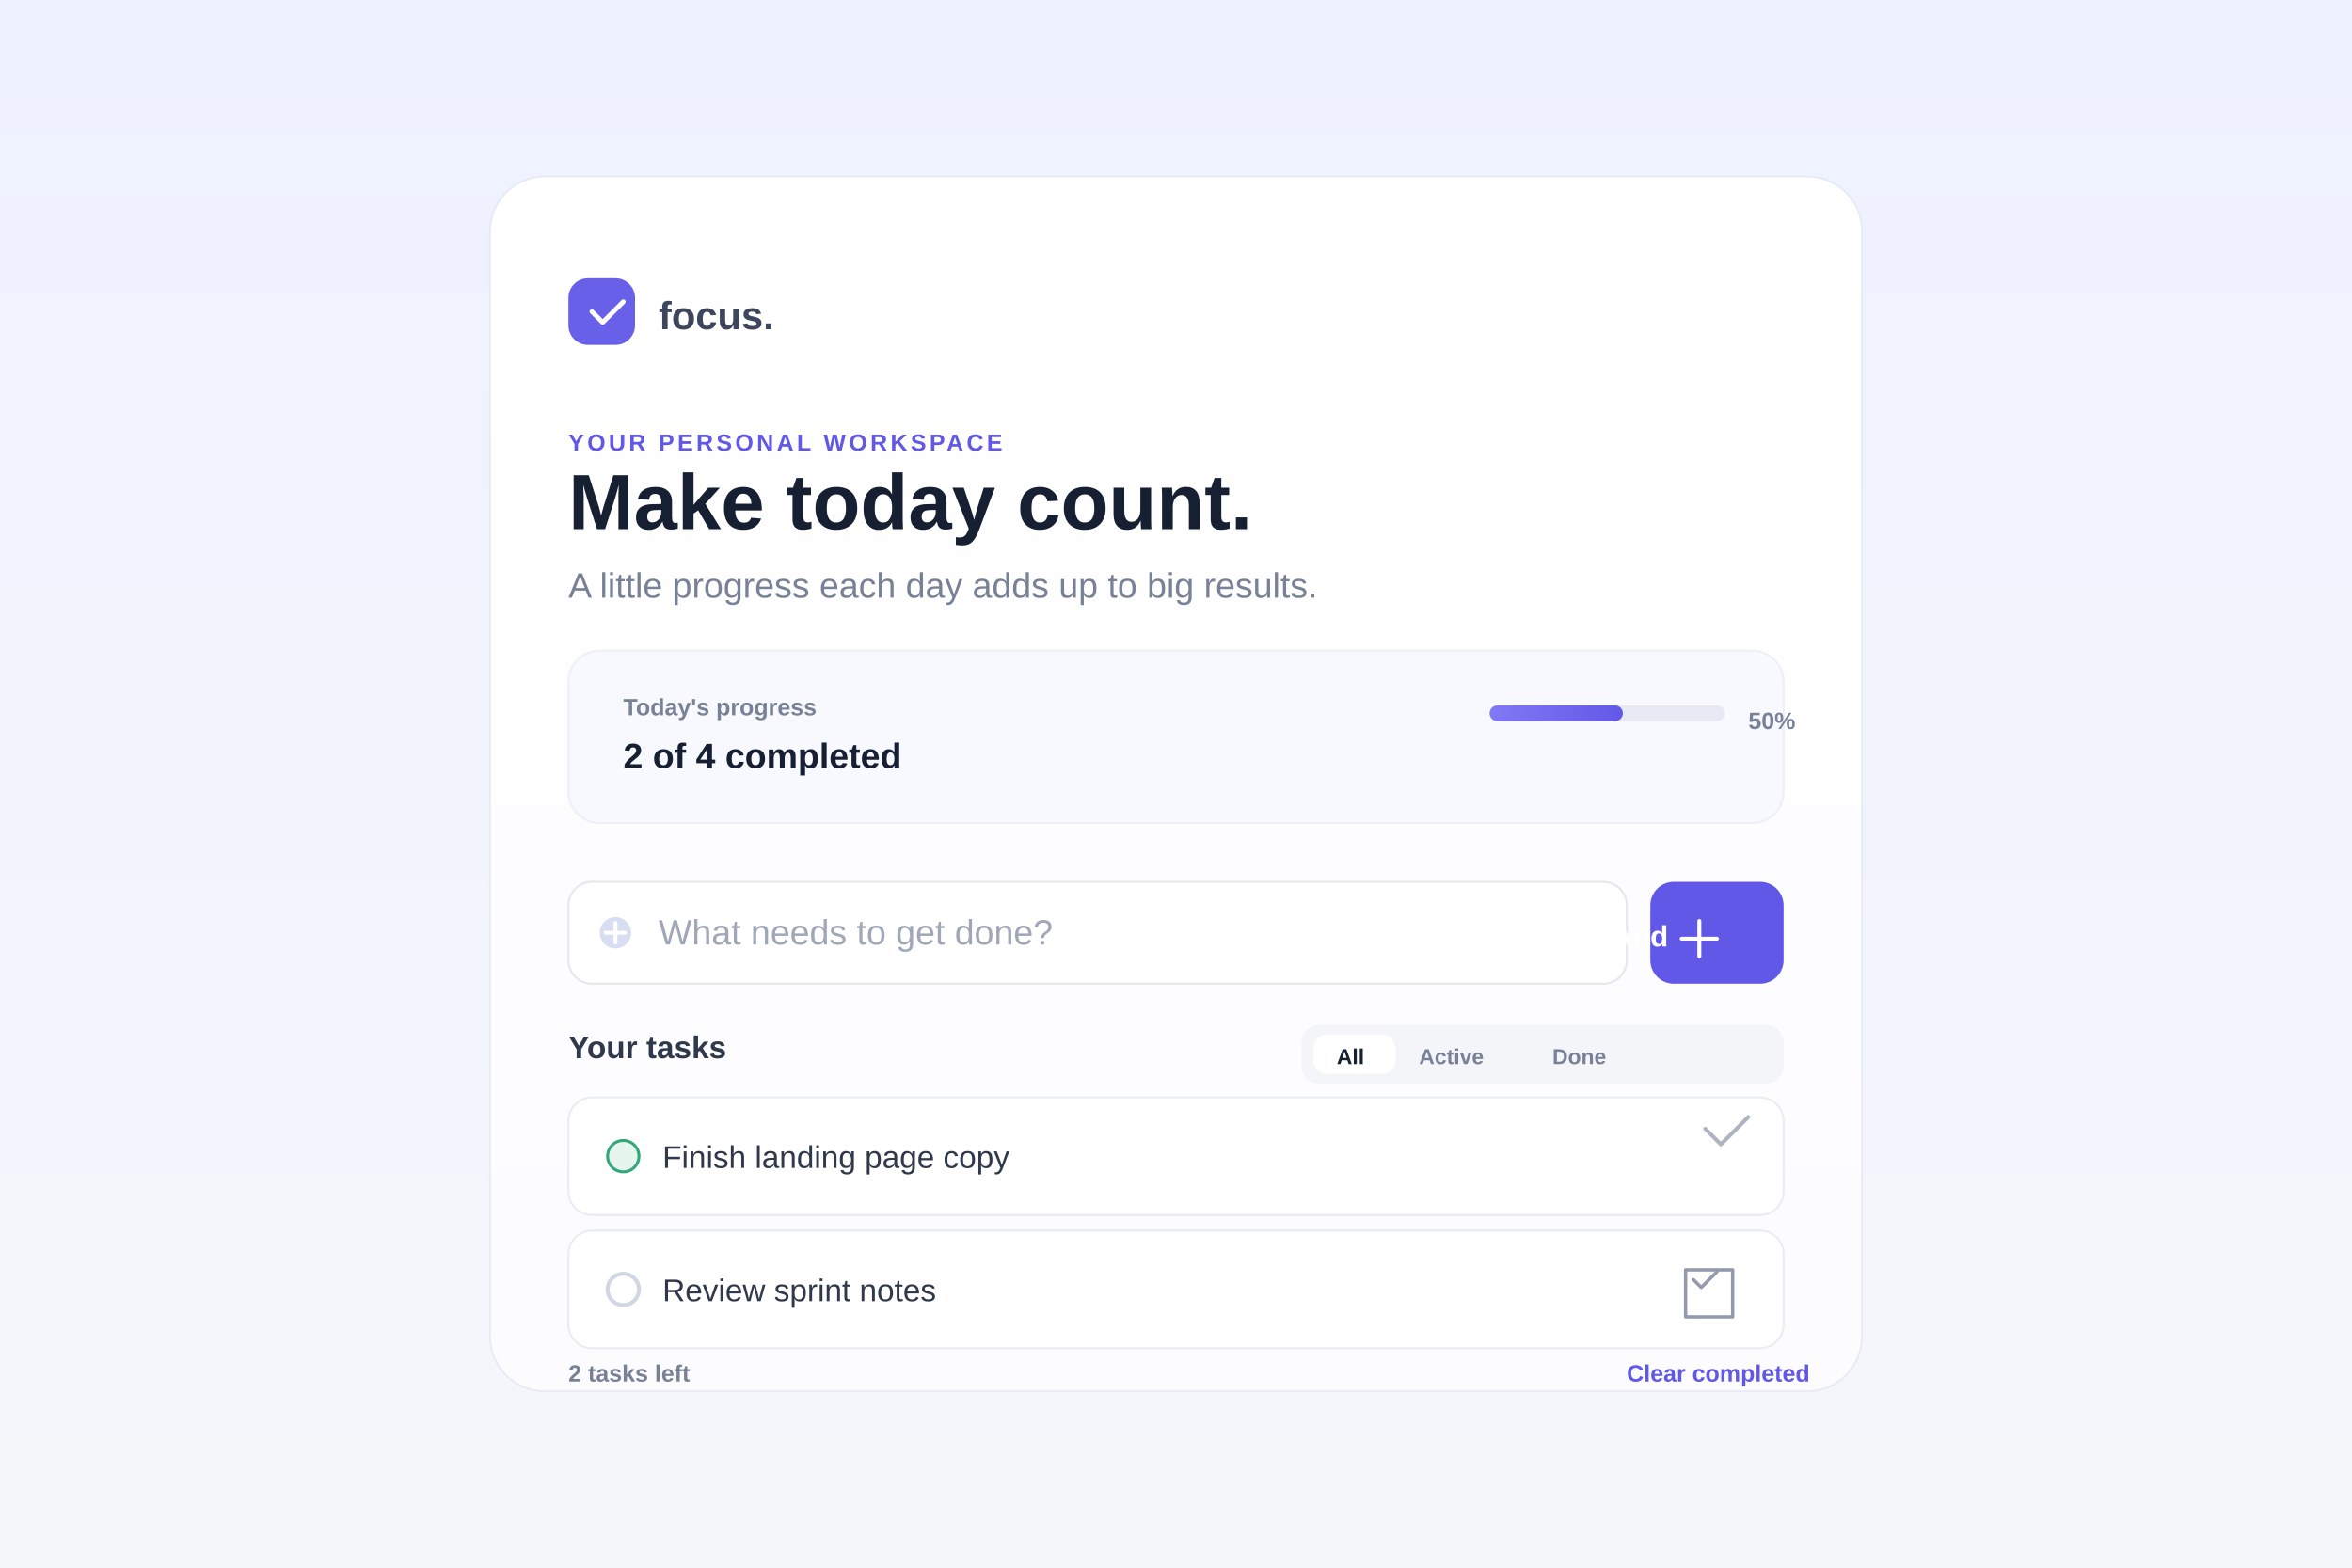
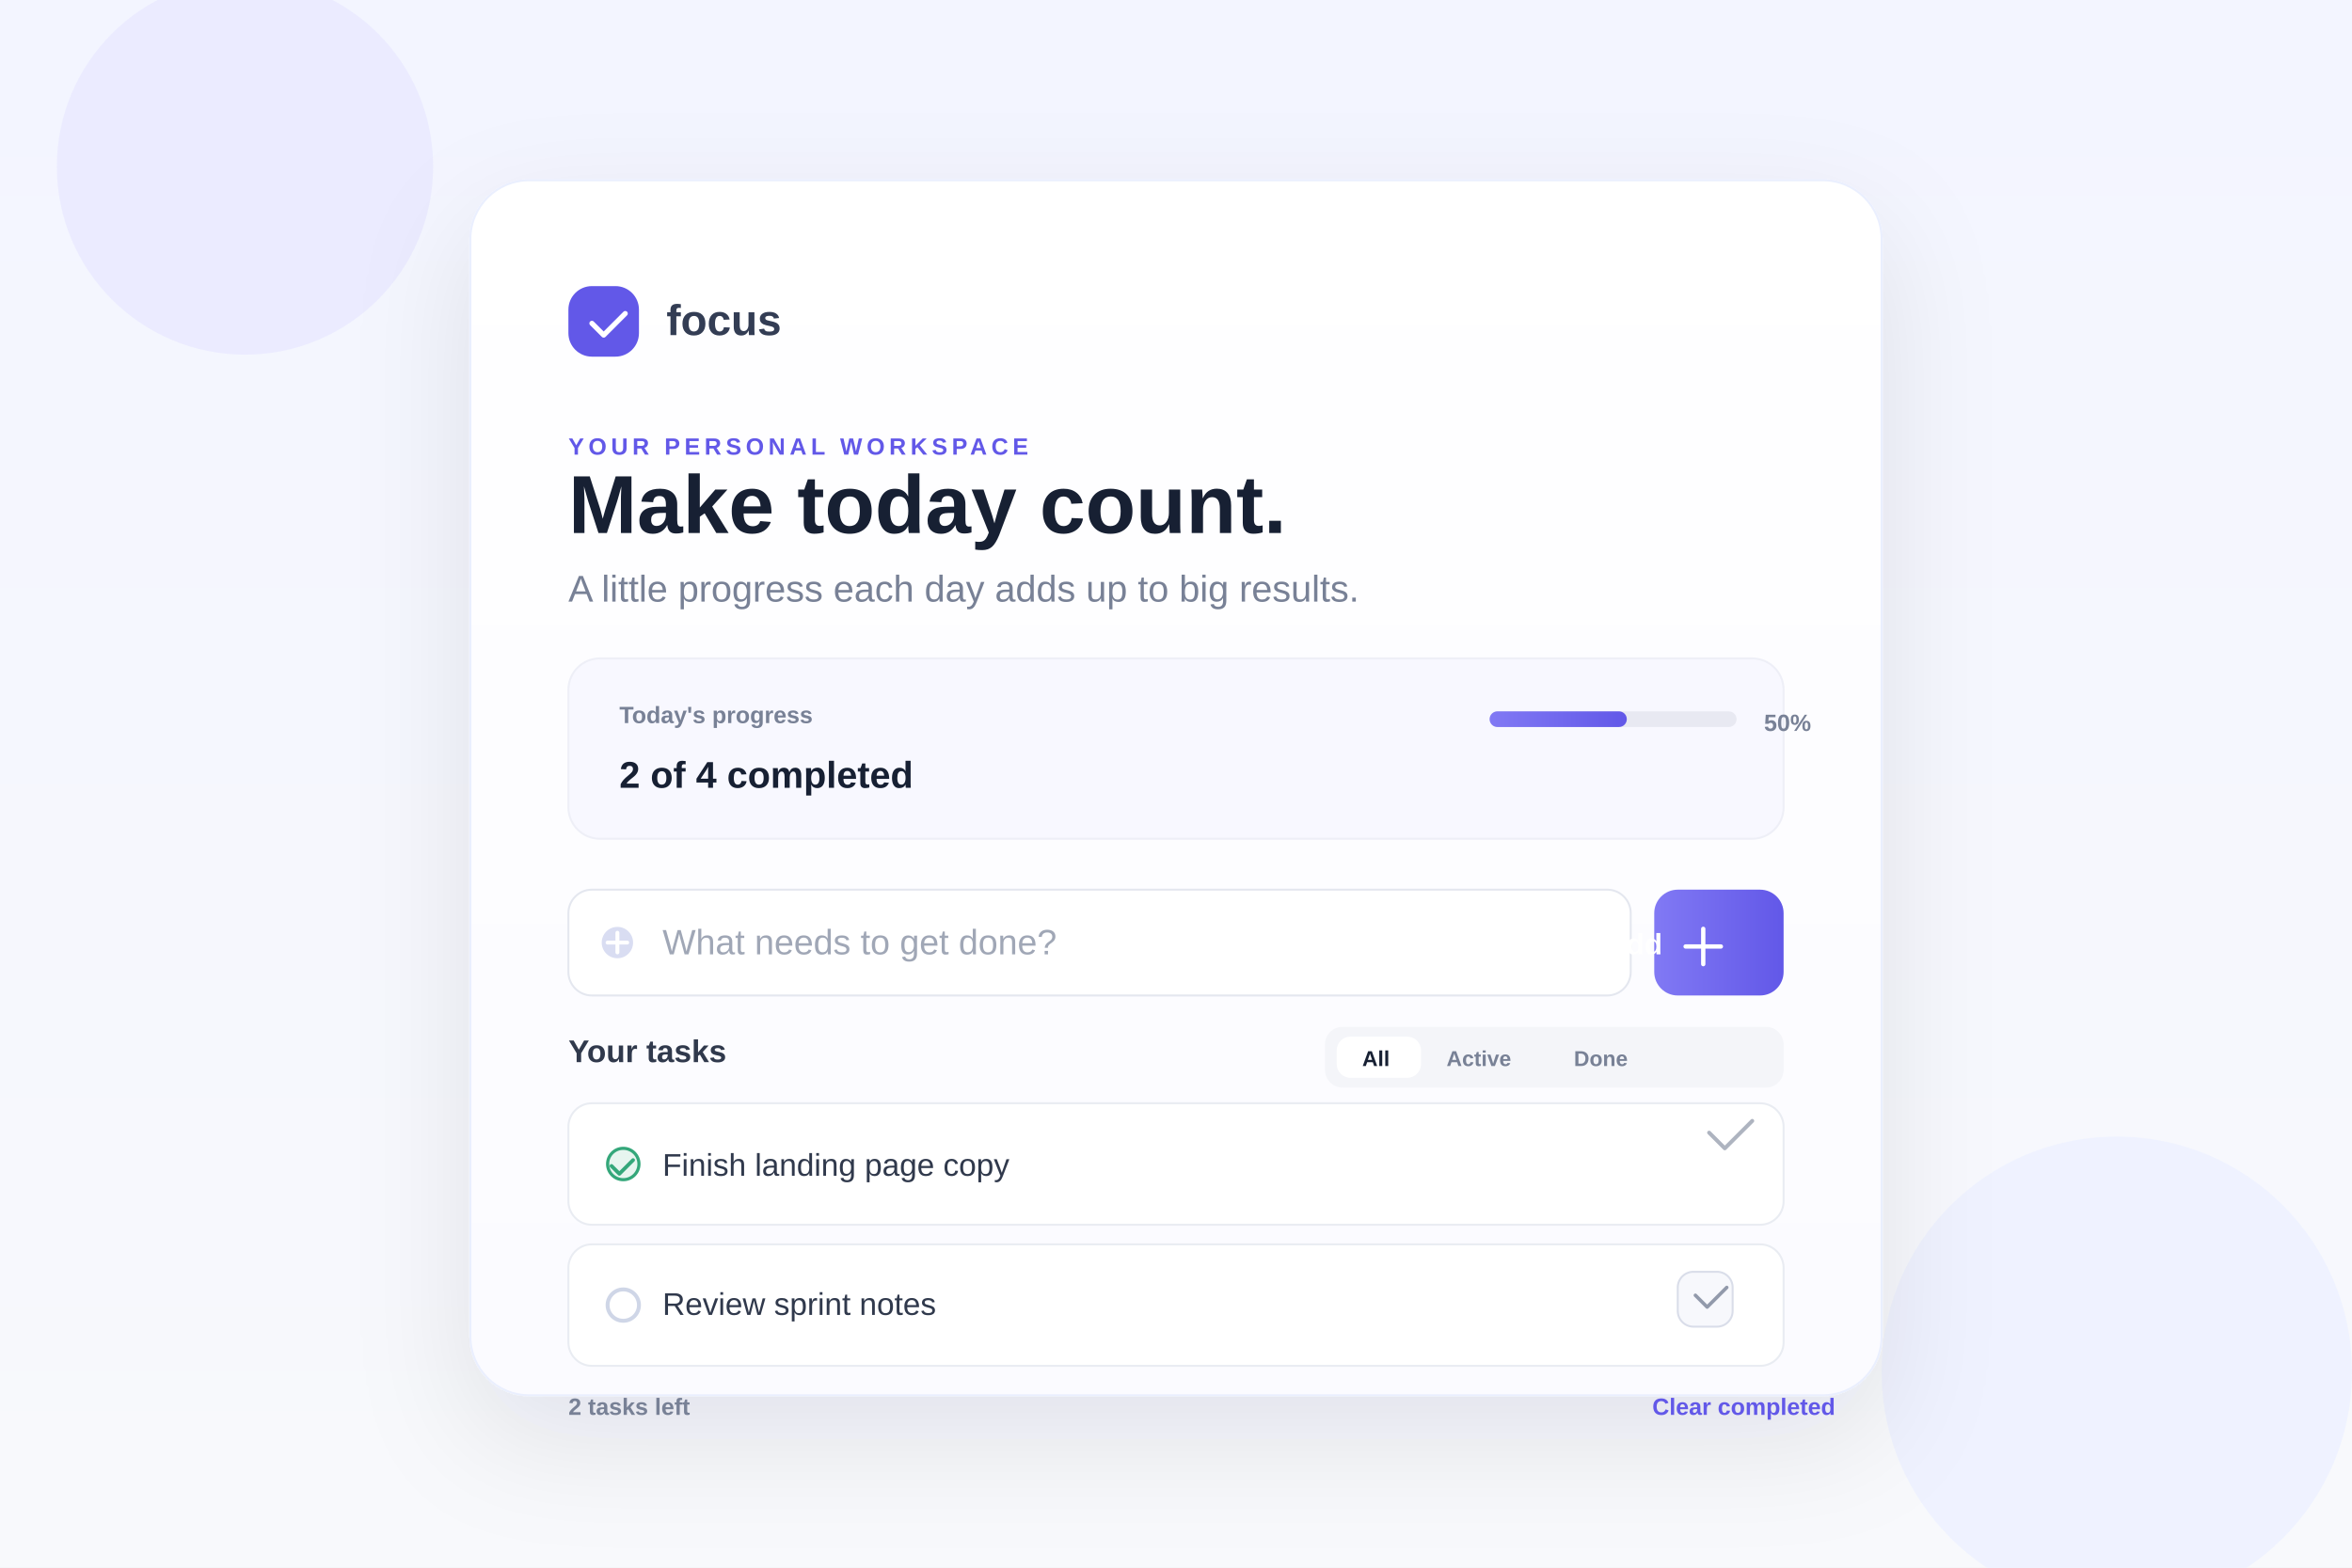
<svg xmlns="http://www.w3.org/2000/svg" width="1200" height="800" viewBox="0 0 1200 800" fill="none">
  <defs>
    <linearGradient id="bg" x1="600" y1="0" x2="600" y2="800" gradientUnits="userSpaceOnUse">
-       <stop stop-color="#EEF1FF" />
-       <stop offset="1" stop-color="#F6F7FB" />
+       <stop stop-color="#F3F5FF" />
+       <stop offset="1" stop-color="#F8F9FC" />
    </linearGradient>
-     <linearGradient id="card" x1="600" y1="130" x2="600" y2="690" gradientUnits="userSpaceOnUse">
+     <linearGradient id="card" x1="600" y1="90" x2="600" y2="700" gradientUnits="userSpaceOnUse">
      <stop stop-color="#FFFFFF" />
-       <stop offset="1" stop-color="#FCFCFF" />
+       <stop offset="1" stop-color="#FBFBFF" />
    </linearGradient>
-     <linearGradient id="progress" x1="0" y1="0" x2="1" y2="0">
+     <linearGradient id="button" x1="0" y1="0" x2="1" y2="0">
      <stop stop-color="#8179F4" />
      <stop offset="1" stop-color="#6258E8" />
    </linearGradient>
+     <filter id="shadow" x="-10%" y="-10%" width="120%" height="130%">
+       <feDropShadow dx="0" dy="22" stdDeviation="30" flood-color="#1B2646" flood-opacity="0.09" />
+     </filter>
  </defs>
  <rect width="1200" height="800" fill="url(#bg)" />
-   <rect x="250" y="90" width="700" height="620" rx="28" fill="url(#card)" stroke="#E8EBF4" />
-   <g opacity="0.95">
-     <rect x="290" y="142" width="34" height="34" rx="10" fill="#6258E8" />
-     <path d="M302 159L307.5 164.5L318 154" stroke="white" stroke-width="2.4" stroke-linecap="round" stroke-linejoin="round" />
-     <text x="336" y="168" fill="#333D54" font-family="Arial, sans-serif" font-size="20" font-weight="700">focus.</text>
-   </g>
-   <text x="290" y="230" fill="#6258E8" font-family="Arial, sans-serif" font-size="12" font-weight="700" letter-spacing="1.6">YOUR PERSONAL WORKSPACE</text>
-   <text x="290" y="270" fill="#172033" font-family="Arial, sans-serif" font-size="40" font-weight="700">Make today count.</text>
-   <text x="290" y="305" fill="#788196" font-family="Arial, sans-serif" font-size="18">A little progress each day adds up to big results.</text>
-   <rect x="290" y="332" width="620" height="88" rx="16" fill="#F8F8FF" stroke="#EEEFF7" />
-   <text x="318" y="365" fill="#788196" font-family="Arial, sans-serif" font-size="12" font-weight="600">Today's progress</text>
-   <text x="318" y="392" fill="#172033" font-family="Arial, sans-serif" font-size="18" font-weight="700">2 of 4 completed</text>
-   <rect x="760" y="360" width="120" height="8" rx="4" fill="#E8E9F2" />
-   <rect x="760" y="360" width="68" height="8" rx="4" fill="url(#progress)" />
-   <text x="892" y="372" fill="#788196" font-family="Arial, sans-serif" font-size="12" font-weight="700">50%</text>
-   <rect x="290" y="450" width="540" height="52" rx="12" fill="#FFFFFF" stroke="#E4E7EF" />
-   <circle cx="314" cy="476" r="8" fill="#D9DDF2" />
-   <path d="M309 476H319" stroke="#FFFFFF" stroke-width="2" stroke-linecap="round" />
-   <path d="M314 471V481" stroke="#FFFFFF" stroke-width="2" stroke-linecap="round" />
-   <text x="336" y="482" fill="#A0A7B6" font-family="Arial, sans-serif" font-size="18">What needs to get done?</text>
-   <rect x="842" y="450" width="68" height="52" rx="12" fill="#6258E8" />
-   <path d="M867 470V488M858 479H876" stroke="white" stroke-width="2" stroke-linecap="round" />
-   <text x="822" y="483" fill="white" font-family="Arial, sans-serif" font-size="15" font-weight="700">Add</text>
-   <g>
-     <text x="290" y="540" fill="#30394C" font-family="Arial, sans-serif" font-size="16" font-weight="700">Your tasks</text>
-     <rect x="664" y="523" width="246" height="30" rx="9" fill="#F4F5F9" />
-     <rect x="670" y="528" width="42" height="20" rx="7" fill="#FFFFFF" />
-     <text x="682" y="543" fill="#172033" font-family="Arial, sans-serif" font-size="11" font-weight="700">All</text>
-     <text x="724" y="543" fill="#788196" font-family="Arial, sans-serif" font-size="11" font-weight="700">Active</text>
-     <text x="792" y="543" fill="#788196" font-family="Arial, sans-serif" font-size="11" font-weight="700">Done</text>
+   <circle cx="125" cy="85" r="96" fill="#E9E9FF" opacity="0.8" />
+   <circle cx="1080" cy="700" r="120" fill="#EEF2FF" opacity="0.9" />
+   <g filter="url(#shadow)">
+     <rect x="240" y="92" width="720" height="620" rx="30" fill="url(#card)" stroke="#EAEFFE" />
  </g>
  <g>
-     <rect x="290" y="560" width="620" height="60" rx="12" fill="#FFFFFF" stroke="#E9ECF2" />
-     <circle cx="318" cy="590" r="8" fill="#34A77A" fill-opacity="0.12" stroke="#34A77A" stroke-width="1.5" />
-     <text x="338" y="596" fill="#30394C" font-family="Arial, sans-serif" font-size="16">Finish landing page copy</text>
-     <path d="M870 576L878 584L892 570" stroke="#AEB4C0" stroke-width="2" stroke-linecap="round" stroke-linejoin="round" />
+     <rect x="290" y="146" width="36" height="36" rx="12" fill="#6258E8" />
+     <path d="M302 165L308 171L319 160" stroke="white" stroke-width="2.6" stroke-linecap="round" stroke-linejoin="round" />
+     <text x="340" y="171" fill="#333D54" font-family="Arial, sans-serif" font-size="22" font-weight="700">focus</text>
+   </g>
+   <text x="290" y="232" fill="#6258E8" font-family="Arial, sans-serif" font-size="12" font-weight="700" letter-spacing="2.2">YOUR PERSONAL WORKSPACE</text>
+   <text x="290" y="272" fill="#172033" font-family="Arial, sans-serif" font-size="42" font-weight="700">Make today count.</text>
+   <text x="290" y="307" fill="#788196" font-family="Arial, sans-serif" font-size="19">A little progress each day adds up to big results.</text>
+   <rect x="290" y="336" width="620" height="92" rx="16" fill="#F8F8FF" stroke="#EEEFF7" />
+   <text x="316" y="369" fill="#788196" font-family="Arial, sans-serif" font-size="12" font-weight="600">Today's progress</text>
+   <text x="316" y="402" fill="#172033" font-family="Arial, sans-serif" font-size="19" font-weight="700">2 of 4 completed</text>
+   <rect x="760" y="363" width="126" height="8" rx="4" fill="#E8E9F2" />
+   <rect x="760" y="363" width="70" height="8" rx="4" fill="url(#button)" />
+   <text x="900" y="373" fill="#788196" font-family="Arial, sans-serif" font-size="12" font-weight="700">50%</text>
+   <rect x="290" y="454" width="542" height="54" rx="12" fill="#FFFFFF" stroke="#E4E7EF" />
+   <circle cx="315" cy="481" r="8" fill="#D9DDF2" />
+   <path d="M310 481H320" stroke="white" stroke-width="2" stroke-linecap="round" />
+   <path d="M315 476V486" stroke="white" stroke-width="2" stroke-linecap="round" />
+   <text x="338" y="487" fill="#A0A7B6" font-family="Arial, sans-serif" font-size="18">What needs to get done?</text>
+   <g>
+     <rect x="844" y="454" width="66" height="54" rx="12" fill="url(#button)" />
+     <path d="M869 474V492M860 483H878" stroke="white" stroke-width="2.2" stroke-linecap="round" />
+     <text x="819" y="487" fill="white" font-family="Arial, sans-serif" font-size="15" font-weight="700">Add</text>
  </g>
  <g>
-     <rect x="290" y="628" width="620" height="60" rx="12" fill="#FFFFFF" stroke="#E9ECF2" />
-     <circle cx="318" cy="658" r="8" fill="#FFFFFF" stroke="#D0D6E4" stroke-width="2" />
-     <text x="338" y="664" fill="#30394C" font-family="Arial, sans-serif" font-size="16">Review sprint notes</text>
-     <path d="M860 648H884V672H860V648Z" stroke="#929AAB" stroke-width="1.7" stroke-linecap="round" stroke-linejoin="round" />
-     <path d="M864 653L868 657L876 649" stroke="#929AAB" stroke-width="1.7" stroke-linecap="round" stroke-linejoin="round" />
+     <text x="290" y="542" fill="#30394C" font-family="Arial, sans-serif" font-size="16" font-weight="700">Your tasks</text>
+     <rect x="676" y="524" width="234" height="31" rx="9" fill="#F4F5F9" />
+     <rect x="682" y="529" width="43" height="21" rx="7" fill="#FFFFFF" />
+     <text x="695" y="544" fill="#172033" font-family="Arial, sans-serif" font-size="11" font-weight="700">All</text>
+     <text x="738" y="544" fill="#788196" font-family="Arial, sans-serif" font-size="11" font-weight="700">Active</text>
+     <text x="803" y="544" fill="#788196" font-family="Arial, sans-serif" font-size="11" font-weight="700">Done</text>
  </g>
-   <text x="290" y="705" fill="#788196" font-family="Arial, sans-serif" font-size="12" font-weight="600">2 tasks left</text>
-   <text x="830" y="705" fill="#6258E8" font-family="Arial, sans-serif" font-size="12" font-weight="700">Clear completed</text>
+   <g>
+     <rect x="290" y="563" width="620" height="62" rx="12" fill="#FFFFFF" stroke="#E9ECF2" />
+     <circle cx="318" cy="594" r="8" fill="#34A77A" fill-opacity="0.12" stroke="#34A77A" stroke-width="1.6" />
+     <path d="M312 595L316 599L323 592" stroke="#34A77A" stroke-width="1.9" stroke-linecap="round" stroke-linejoin="round" />
+     <text x="338" y="600" fill="#30394C" font-family="Arial, sans-serif" font-size="16">Finish landing page copy</text>
+     <path d="M872 578L880 586L894 572" stroke="#AEB4C0" stroke-width="2" stroke-linecap="round" stroke-linejoin="round" />
+   </g>
+   <g>
+     <rect x="290" y="635" width="620" height="62" rx="12" fill="#FFFFFF" stroke="#E9ECF2" />
+     <circle cx="318" cy="666" r="8" fill="#FFFFFF" stroke="#CFD6E7" stroke-width="2" />
+     <text x="338" y="671" fill="#30394C" font-family="Arial, sans-serif" font-size="16">Review sprint notes</text>
+     <rect x="856" y="649" width="28" height="28" rx="8" fill="#F7F8FC" stroke="#D9DDE9" />
+     <path d="M865 661L871 667L881 657" stroke="#929AAB" stroke-width="1.8" stroke-linecap="round" stroke-linejoin="round" />
+   </g>
+   <text x="290" y="722" fill="#788196" font-family="Arial, sans-serif" font-size="12" font-weight="600">2 tasks left</text>
+   <text x="843" y="722" fill="#6258E8" font-family="Arial, sans-serif" font-size="12" font-weight="700">Clear completed</text>
</svg>
